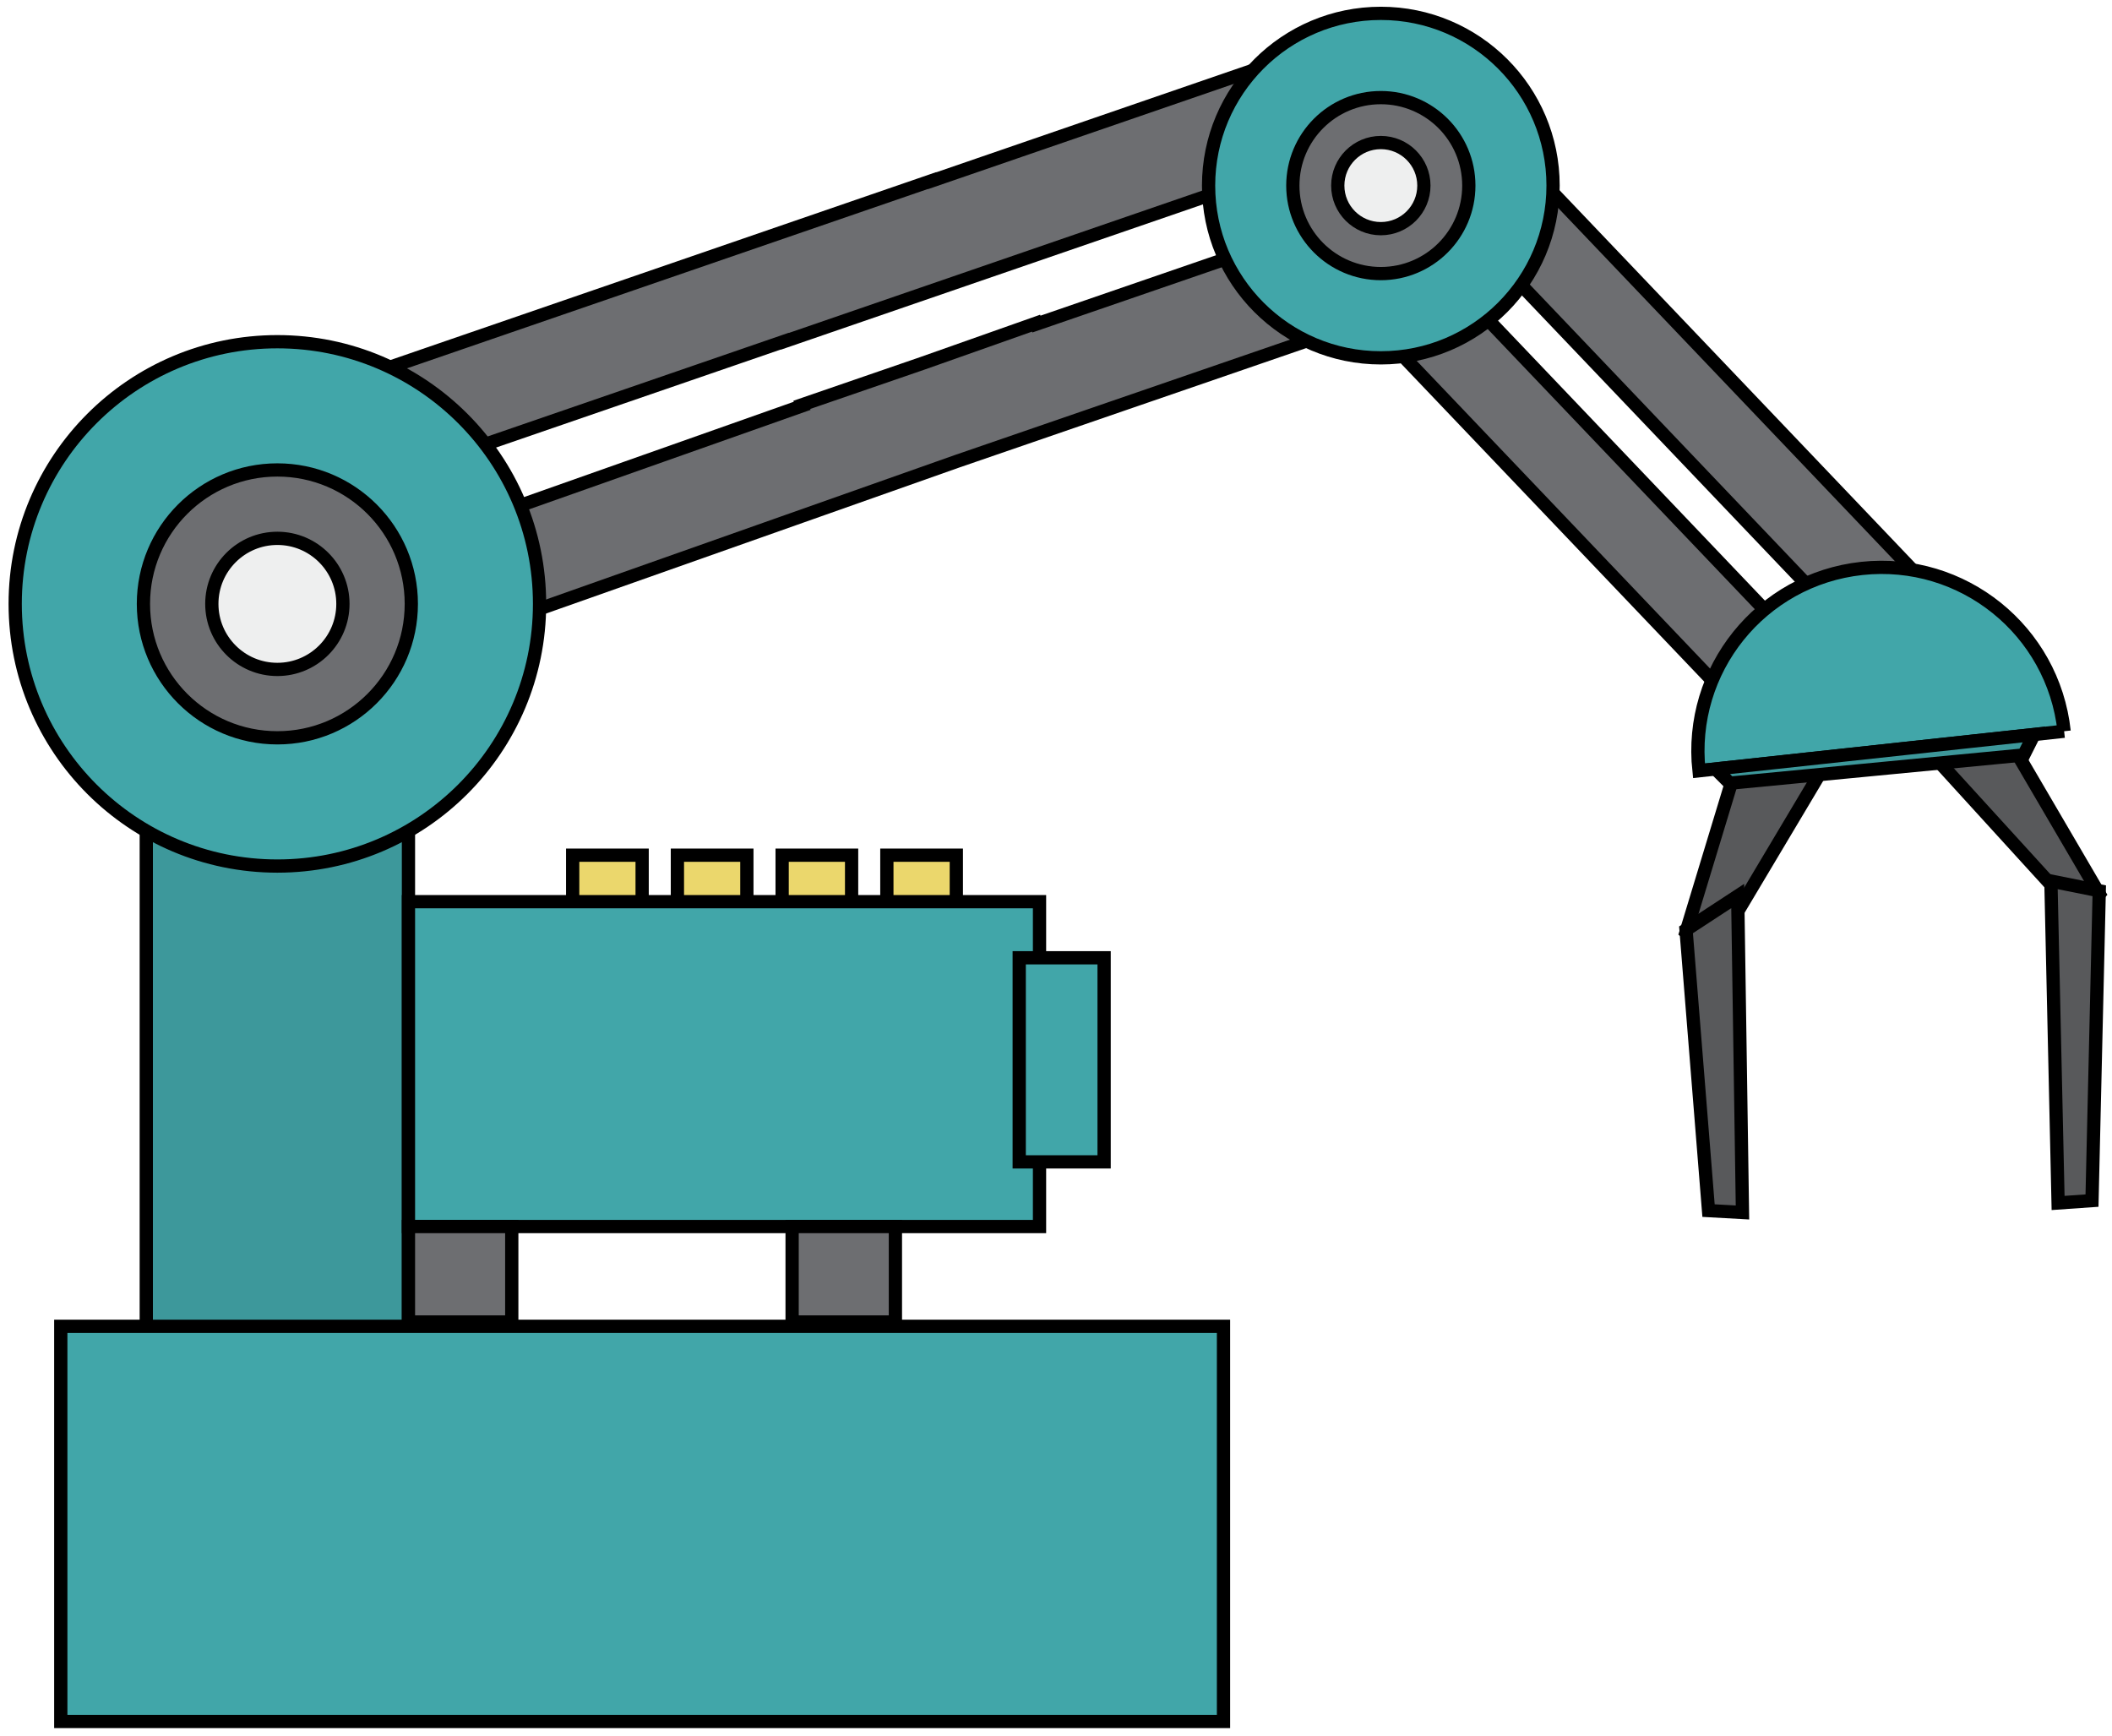
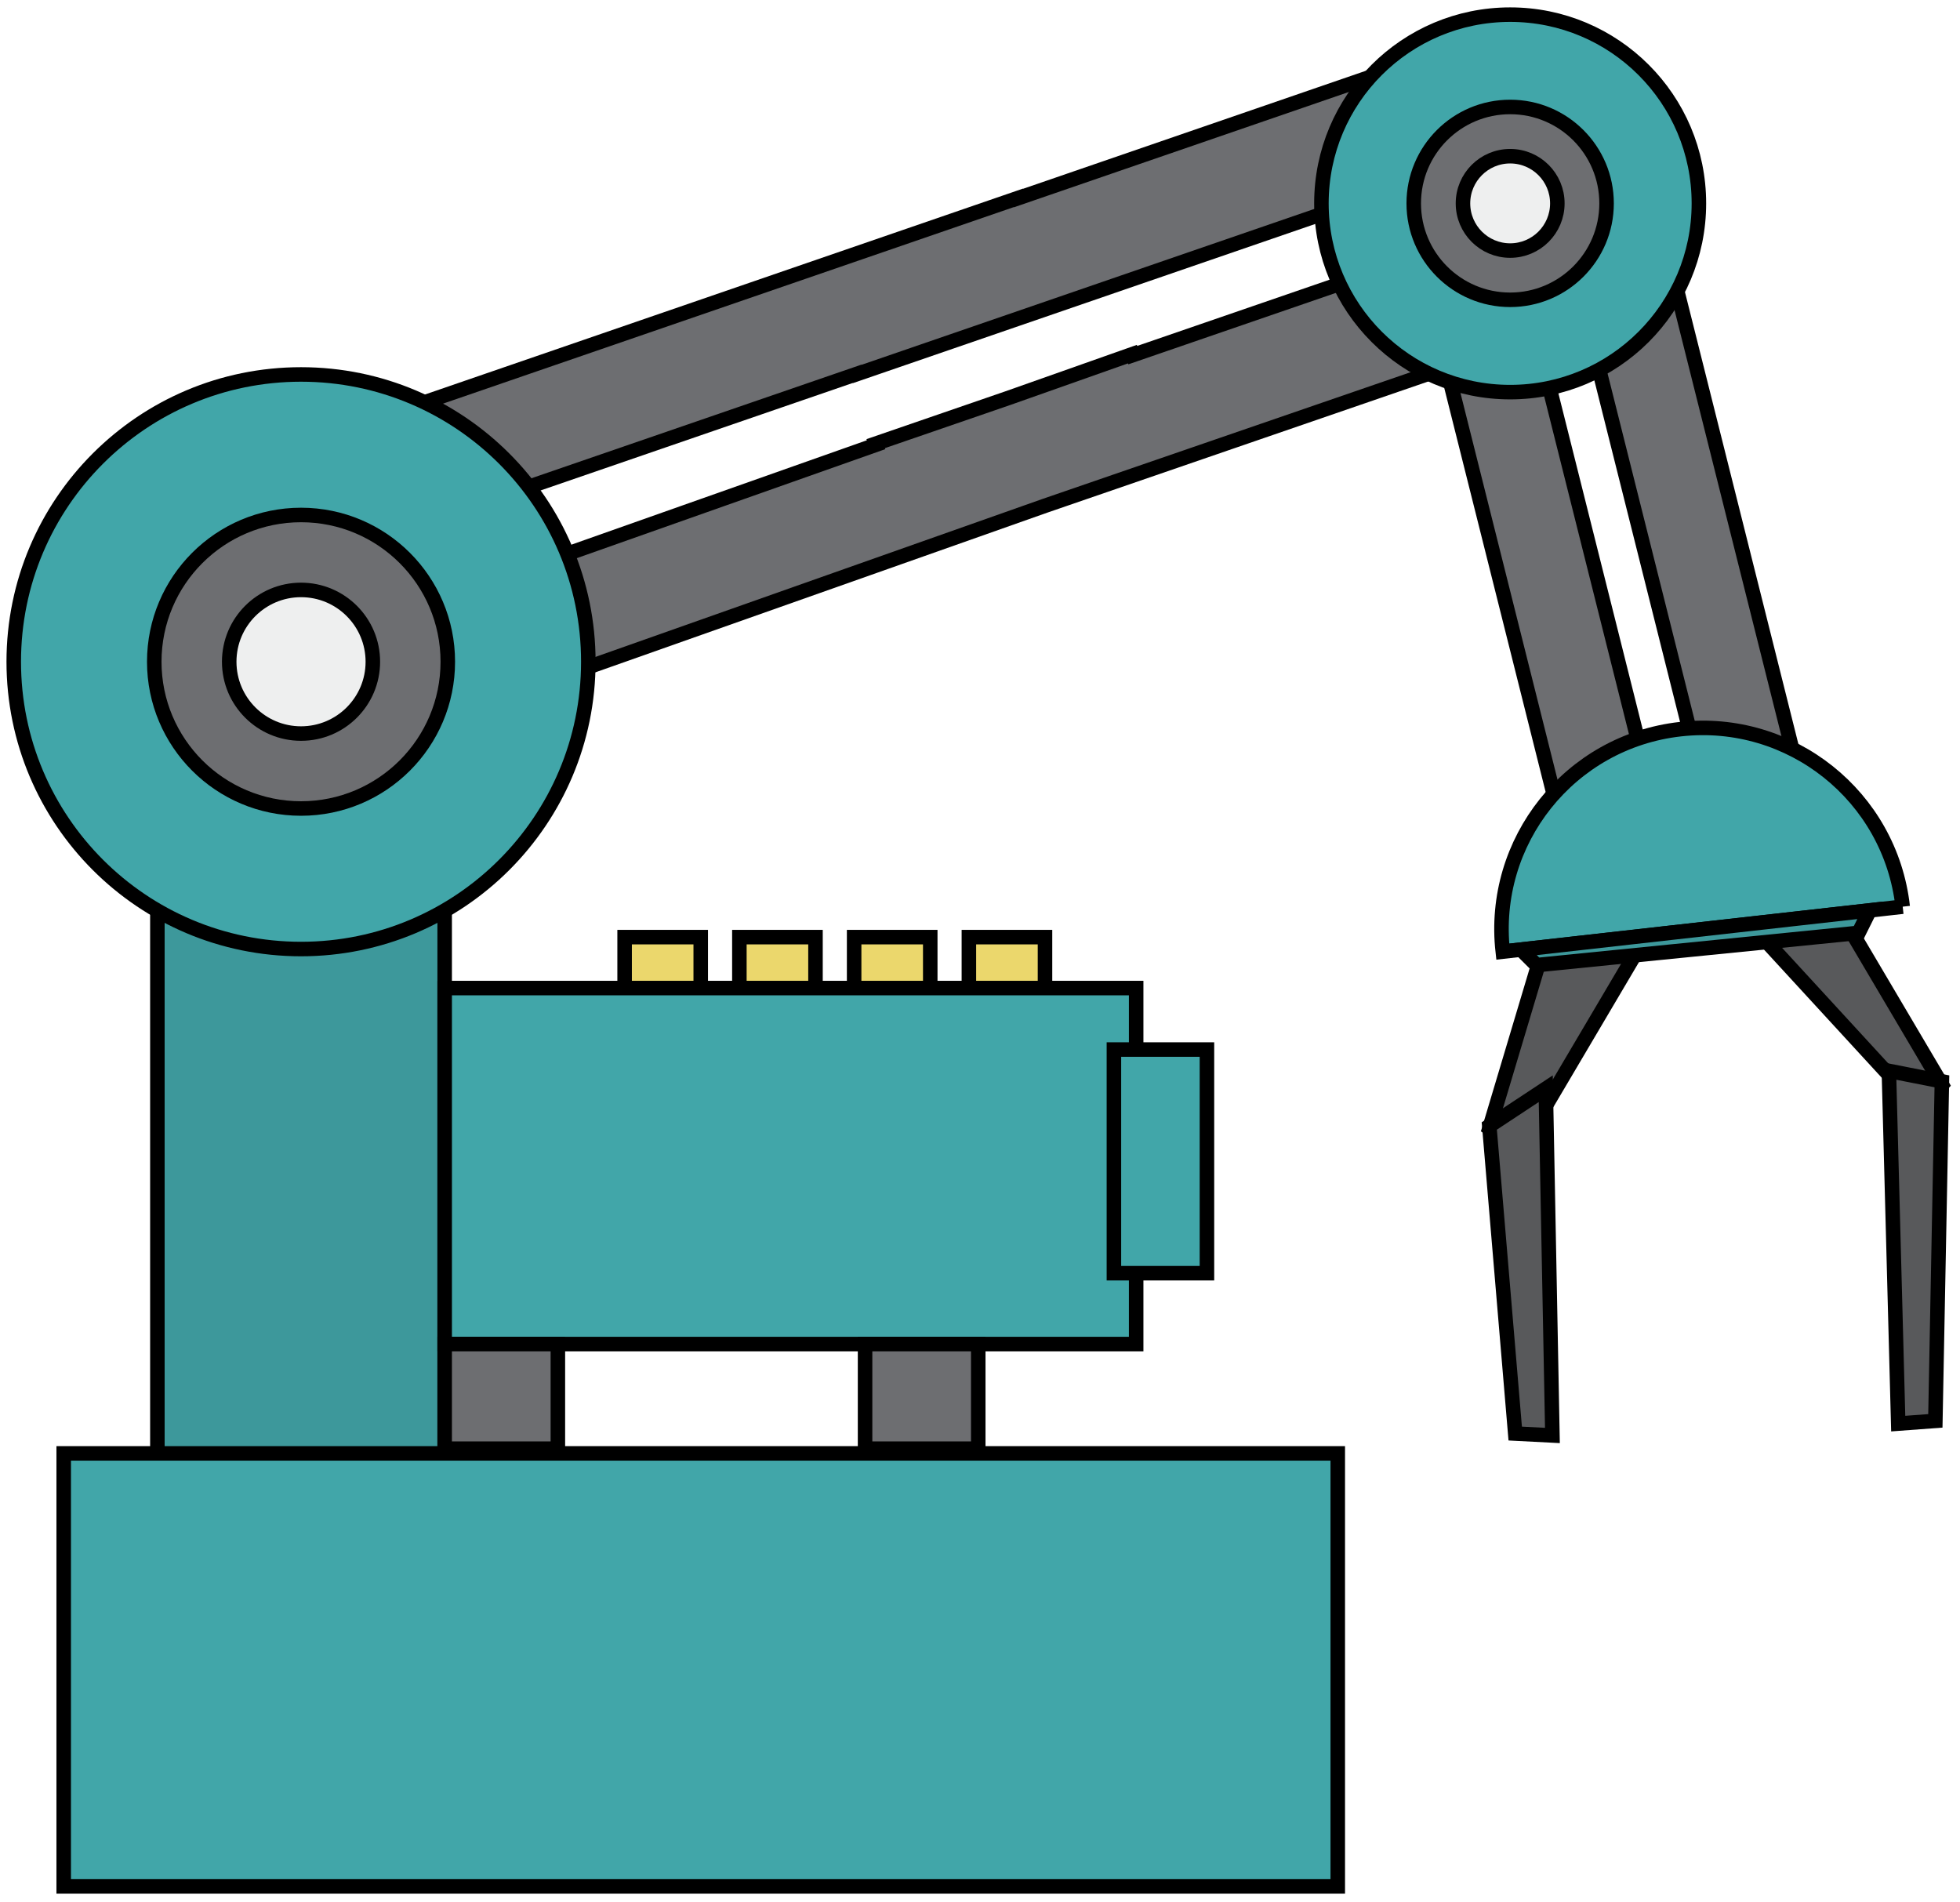
- <svg xmlns="http://www.w3.org/2000/svg" version="1.1" id="圖層_1" x="0px" y="0px" width="797px" height="655px" viewBox="0 0 797 655" enable-background="new 0 0 797 655" xml:space="preserve">
+ <svg xmlns="http://www.w3.org/2000/svg" version="1.1" id="圖層_1" x="0px" y="0px" width="675px" height="655px" viewBox="0 0 675 655" enable-background="new 0 0 675 655" xml:space="preserve">
  <g>
-     <rect x="216.11" y="322.732" fill="#EBD76C" stroke="#000000" stroke-width="5" stroke-miterlimit="10" width="26.213" height="19.559" />
-     <rect x="255.632" y="322.732" fill="#EBD76C" stroke="#000000" stroke-width="5" stroke-miterlimit="10" width="26.212" height="19.559" />
-     <rect x="295.154" y="322.732" fill="#EBD76C" stroke="#000000" stroke-width="5" stroke-miterlimit="10" width="26.213" height="19.559" />
-     <rect x="334.673" y="322.732" fill="#EBD76C" stroke="#000000" stroke-width="5" stroke-miterlimit="10" width="26.213" height="19.559" />
-     <rect x="55.201" y="294.57" fill="#3D989B" stroke="#000000" stroke-width="5" stroke-miterlimit="10" width="98.939" height="210.781" />
-     <rect x="22.938" y="500.525" fill="#41A6A9" stroke="#000000" stroke-width="5" stroke-miterlimit="10" width="438.771" height="149.129" />
-     <rect x="154.14" y="340.274" fill="#41A6A9" stroke="#000000" stroke-width="5" stroke-miterlimit="10" width="238.141" height="122.599" />
-     <rect x="154.14" y="462.873" fill="#6D6E71" stroke="#000000" stroke-width="5" stroke-miterlimit="10" width="38.983" height="36.025" />
-     <rect x="298.919" y="462.873" fill="#6D6E71" stroke="#000000" stroke-width="5" stroke-miterlimit="10" width="38.979" height="36.025" />
-     <rect x="384.619" y="361.447" fill="#41A6A9" stroke="#000000" stroke-width="5" stroke-miterlimit="10" width="32.036" height="77.025" />
-     <polygon fill="#6D6E71" stroke="#000000" stroke-width="5" stroke-miterlimit="10" points="501.134,58.238 488.371,21.166    351.745,68.207 351.722,68.139 146.78,138.702 159.543,175.774 296.168,128.733 296.192,128.801  " />
-     <polygon fill="#6D6E71" stroke="#000000" stroke-width="5" stroke-miterlimit="10" points="520.281,119.296 507.519,82.224    391.114,122.302 390.992,121.957 348.129,137.102 302.575,152.787 302.702,153.154 182.081,195.776 195.142,232.745    361.078,174.11  " />
-     <rect x="531.915" y="144.518" transform="matrix(0.69 0.7238 -0.7238 0.69 317.1097 -418.743)" fill="#6D6E71" stroke="#000000" stroke-width="5" stroke-miterlimit="10" width="231.05" height="32.675" />
-     <rect x="497.095" y="181.583" transform="matrix(0.69 0.7238 -0.7238 0.69 333.1487 -382.0544)" fill="#6D6E71" stroke="#000000" stroke-width="5" stroke-miterlimit="10" width="231.048" height="32.676" />
-     <polygon fill="#58595B" stroke="#000000" stroke-width="5" stroke-miterlimit="10" points="659.691,274.573 636.25,351.796    646.396,359.643 685.295,294.378  " />
-     <polygon fill="#58595B" stroke="#000000" stroke-width="5" stroke-miterlimit="10" points="636.25,350.898 644.744,456.856    657.551,457.566 655.752,338.139  " />
-     <polygon fill="#58595B" stroke="#000000" stroke-width="5" stroke-miterlimit="10" points="751.125,267.181 792.188,337.361    784.747,345.689 732.352,288.2  " />
-     <polygon fill="#58595B" stroke="#000000" stroke-width="5" stroke-miterlimit="10" points="792.188,336.162 789.453,453.084    776.656,453.977 773.939,332.49  " />
-     <path fill="#41A6A9" stroke="#000000" stroke-width="5" stroke-miterlimit="10" d="M778.935,275.955   c-64.426,6.975-87.69,9.493-137.797,14.919c-4.119-38.049,23.385-72.24,61.435-76.358   C740.627,210.396,774.812,237.9,778.935,275.955" />
-     <polygon fill="#3D989B" stroke="#000000" stroke-width="5" stroke-miterlimit="10" points="767.586,277.183 763.697,284.911    652.749,295.558 647.41,290.193  " />
-     <path fill="#41A6A9" stroke="#000000" stroke-width="5" stroke-miterlimit="10" d="M586.079,70.042c0,35.899-29.101,65-64.998,65   c-35.899,0-65.001-29.101-65.001-65s29.102-65,65.001-65C556.979,5.042,586.079,34.143,586.079,70.042" />
-     <path fill="#6D6E71" stroke="#000000" stroke-width="5" stroke-miterlimit="10" d="M554.285,70.042   c0,18.338-14.869,33.206-33.204,33.206c-18.341,0-33.208-14.868-33.208-33.206c0-18.338,14.867-33.206,33.208-33.206   C539.416,36.836,554.285,51.704,554.285,70.042" />
-     <path fill="#EEEFEF" stroke="#000000" stroke-width="5" stroke-miterlimit="10" d="M537.329,70.042   c0,8.975-7.274,16.25-16.248,16.25c-8.976,0-16.251-7.275-16.251-16.25c0-8.975,7.275-16.25,16.251-16.25   C530.055,53.792,537.329,61.067,537.329,70.042" />
-     <path fill="#41A6A9" stroke="#000000" stroke-width="5" stroke-miterlimit="10" d="M203.611,227.894   c0,54.644-44.299,98.939-98.942,98.939c-54.641,0-98.936-44.295-98.936-98.939c0-54.644,44.295-98.939,98.936-98.939   C159.313,128.955,203.611,173.25,203.611,227.894" />
-     <path fill="#6D6E71" stroke="#000000" stroke-width="5" stroke-miterlimit="10" d="M155.216,227.894   c0,27.915-22.633,50.543-50.547,50.543c-27.913,0-50.543-22.628-50.543-50.543c0-27.914,22.63-50.543,50.543-50.543   C132.583,177.351,155.216,199.98,155.216,227.894" />
-     <path fill="#EEEFEF" stroke="#000000" stroke-width="5" stroke-miterlimit="10" d="M129.404,227.894   c0,13.66-11.075,24.734-24.735,24.734c-13.658,0-24.733-11.074-24.733-24.734s11.075-24.734,24.733-24.734   C118.329,203.16,129.404,214.234,129.404,227.894" />
+     <rect x="215.11" y="322.732" fill="#EBD76C" stroke="#000000" stroke-width="5" stroke-miterlimit="10" width="26.213" height="19.559" />
+     <rect x="254.632" y="322.732" fill="#EBD76C" stroke="#000000" stroke-width="5" stroke-miterlimit="10" width="26.212" height="19.559" />
+     <rect x="294.154" y="322.732" fill="#EBD76C" stroke="#000000" stroke-width="5" stroke-miterlimit="10" width="26.213" height="19.559" />
+     <rect x="333.673" y="322.732" fill="#EBD76C" stroke="#000000" stroke-width="5" stroke-miterlimit="10" width="26.213" height="19.559" />
+     <rect x="54.201" y="294.57" fill="#3D989B" stroke="#000000" stroke-width="5" stroke-miterlimit="10" width="98.939" height="210.781" />
+     <rect x="21.938" y="500.525" fill="#41A6A9" stroke="#000000" stroke-width="5" stroke-miterlimit="10" width="438.771" height="149.129" />
+     <rect x="153.14" y="340.274" fill="#41A6A9" stroke="#000000" stroke-width="5" stroke-miterlimit="10" width="238.141" height="122.599" />
+     <rect x="153.14" y="462.873" fill="#6D6E71" stroke="#000000" stroke-width="5" stroke-miterlimit="10" width="38.983" height="36.025" />
+     <rect x="297.919" y="462.873" fill="#6D6E71" stroke="#000000" stroke-width="5" stroke-miterlimit="10" width="38.979" height="36.025" />
+     <rect x="383.619" y="361.447" fill="#41A6A9" stroke="#000000" stroke-width="5" stroke-miterlimit="10" width="32.036" height="77.025" />
+     <polygon fill="#6D6E71" stroke="#000000" stroke-width="5" stroke-miterlimit="10" points="500.134,58.238 487.371,21.166    350.744,68.207 350.722,68.139 145.78,138.702 158.543,175.774 295.168,128.733 295.192,128.801  " />
+     <polygon fill="#6D6E71" stroke="#000000" stroke-width="5" stroke-miterlimit="10" points="519.281,119.296 506.519,82.224    390.114,122.302 389.992,121.957 347.129,137.102 301.575,152.787 301.702,153.154 181.081,195.776 194.142,232.745    360.078,174.11  " />
+     <rect x="467.044" y="170.731" transform="matrix(0.2434 0.9699 -0.9699 0.2434 622.2012 -423.5137)" fill="#6D6E71" stroke="#000000" stroke-width="5" stroke-miterlimit="10" width="231.05" height="32.675" />
+     <rect x="418.476" y="185.807" transform="matrix(0.2434 0.9699 -0.9699 0.2434 600.0833 -364.999)" fill="#6D6E71" stroke="#000000" stroke-width="5" stroke-miterlimit="10" width="231.047" height="32.675" />
+     <g>
+       <polygon fill="#58595B" stroke="#000000" stroke-width="5" stroke-miterlimit="10" points="536.02,311.349 512.895,388.669     523.076,396.474 561.704,331.049   " />
+       <polygon fill="#58595B" stroke="#000000" stroke-width="5" stroke-miterlimit="10" points="512.893,387.771 521.821,493.693     534.633,494.352 532.341,374.934   " />
+       <polygon fill="#58595B" stroke="#000000" stroke-width="5" stroke-miterlimit="10" points="627.423,303.581 668.772,373.594     661.367,381.95 608.734,324.681   " />
+       <polygon fill="#58595B" stroke="#000000" stroke-width="5" stroke-miterlimit="10" points="668.768,372.395 666.515,489.324     653.722,490.271 650.504,368.797   " />
+       <path fill="#41A6A9" stroke="#000000" stroke-width="5" stroke-miterlimit="10" d="M655.267,312.244    c-64.396,7.238-87.65,9.854-137.734,15.484c-4.274-38.033,23.089-72.337,61.121-76.61    C616.69,246.841,650.988,274.204,655.267,312.244" />
+       <polygon fill="#3D989B" stroke="#000000" stroke-width="5" stroke-miterlimit="10" points="643.923,313.518 640.067,321.262     529.163,332.366 523.803,327.021   " />
+     </g>
+     <path fill="#41A6A9" stroke="#000000" stroke-width="5" stroke-miterlimit="10" d="M585.079,70.042c0,35.899-29.101,65-64.998,65   c-35.899,0-65.001-29.101-65.001-65s29.102-65,65.001-65C555.979,5.042,585.079,34.143,585.079,70.042" />
+     <path fill="#6D6E71" stroke="#000000" stroke-width="5" stroke-miterlimit="10" d="M553.285,70.042   c0,18.338-14.869,33.206-33.204,33.206c-18.341,0-33.208-14.868-33.208-33.206c0-18.338,14.867-33.206,33.208-33.206   C538.416,36.836,553.285,51.704,553.285,70.042" />
+     <path fill="#EEEFEF" stroke="#000000" stroke-width="5" stroke-miterlimit="10" d="M536.329,70.042   c0,8.975-7.274,16.25-16.248,16.25c-8.976,0-16.251-7.275-16.251-16.25c0-8.975,7.275-16.25,16.251-16.25   C529.055,53.792,536.329,61.067,536.329,70.042" />
+     <path fill="#41A6A9" stroke="#000000" stroke-width="5" stroke-miterlimit="10" d="M202.611,227.894   c0,54.644-44.299,98.939-98.942,98.939c-54.641,0-98.936-44.295-98.936-98.939c0-54.644,44.295-98.939,98.936-98.939   C158.313,128.955,202.611,173.25,202.611,227.894" />
+     <path fill="#6D6E71" stroke="#000000" stroke-width="5" stroke-miterlimit="10" d="M154.216,227.894   c0,27.915-22.633,50.543-50.547,50.543c-27.913,0-50.543-22.628-50.543-50.543c0-27.914,22.63-50.543,50.543-50.543   C131.583,177.351,154.216,199.98,154.216,227.894" />
+     <path fill="#EEEFEF" stroke="#000000" stroke-width="5" stroke-miterlimit="10" d="M128.404,227.894   c0,13.66-11.075,24.734-24.735,24.734c-13.658,0-24.733-11.074-24.733-24.734s11.075-24.734,24.733-24.734   C117.329,203.16,128.404,214.234,128.404,227.894" />
  </g>
</svg>
